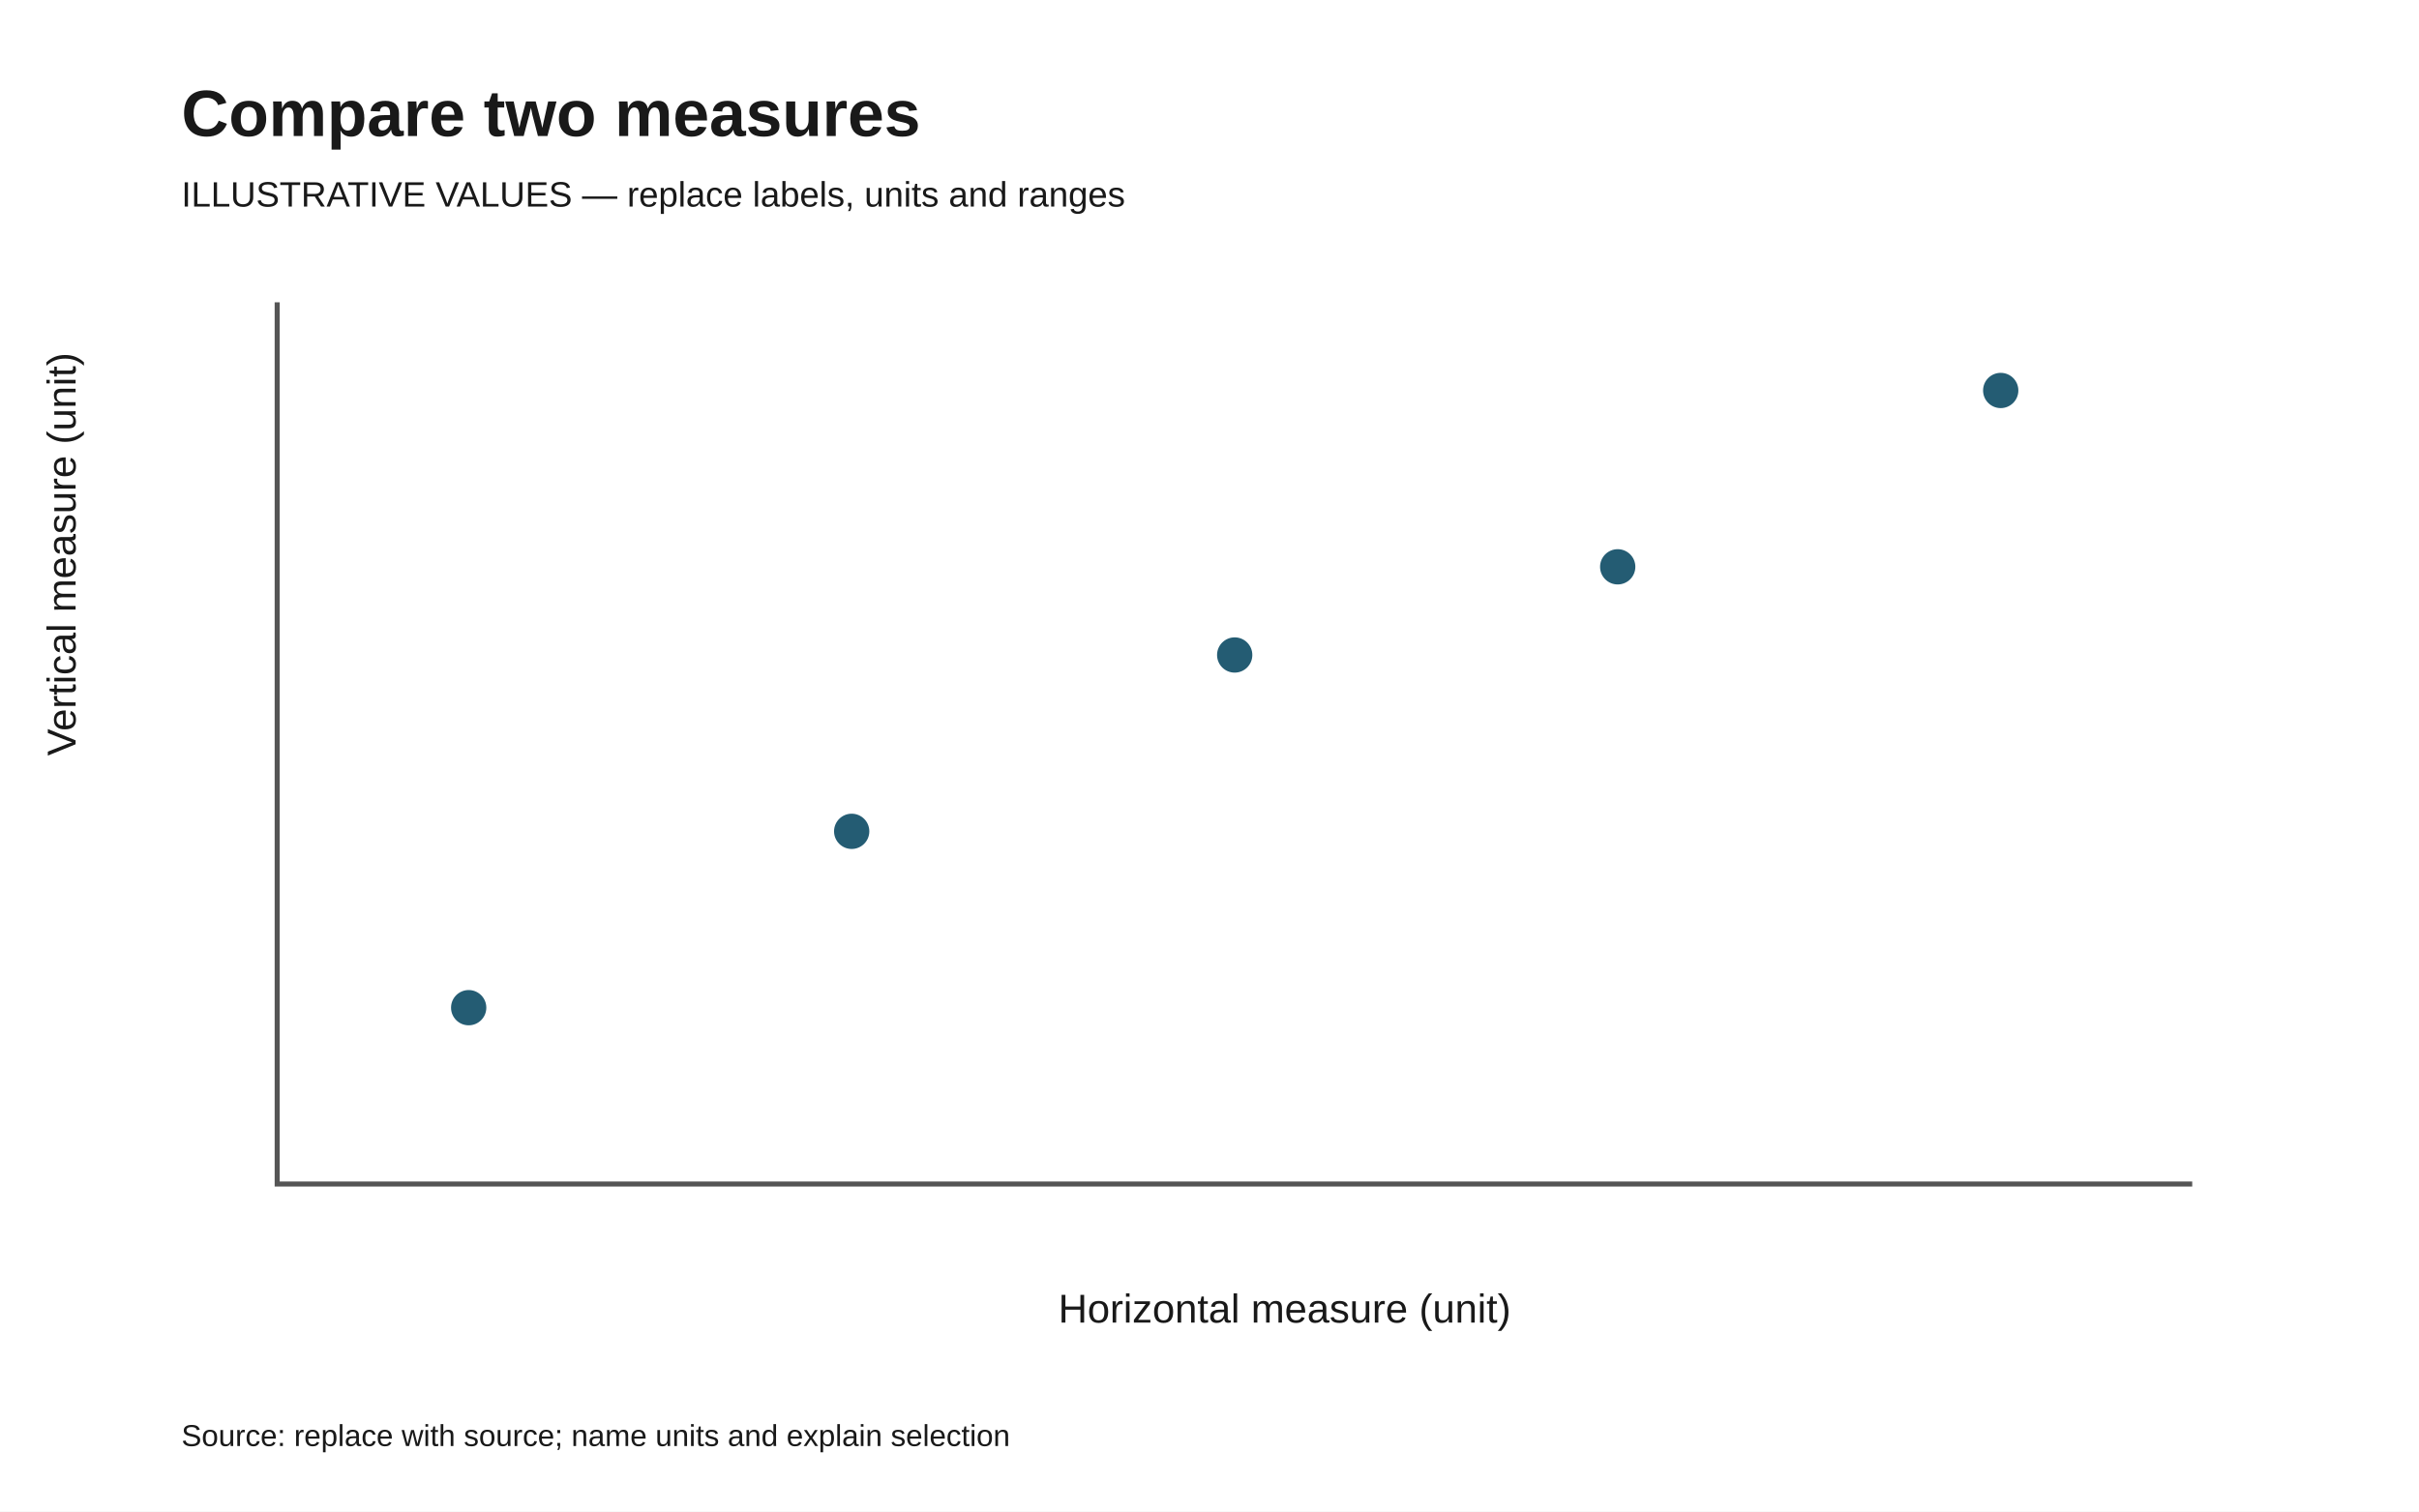
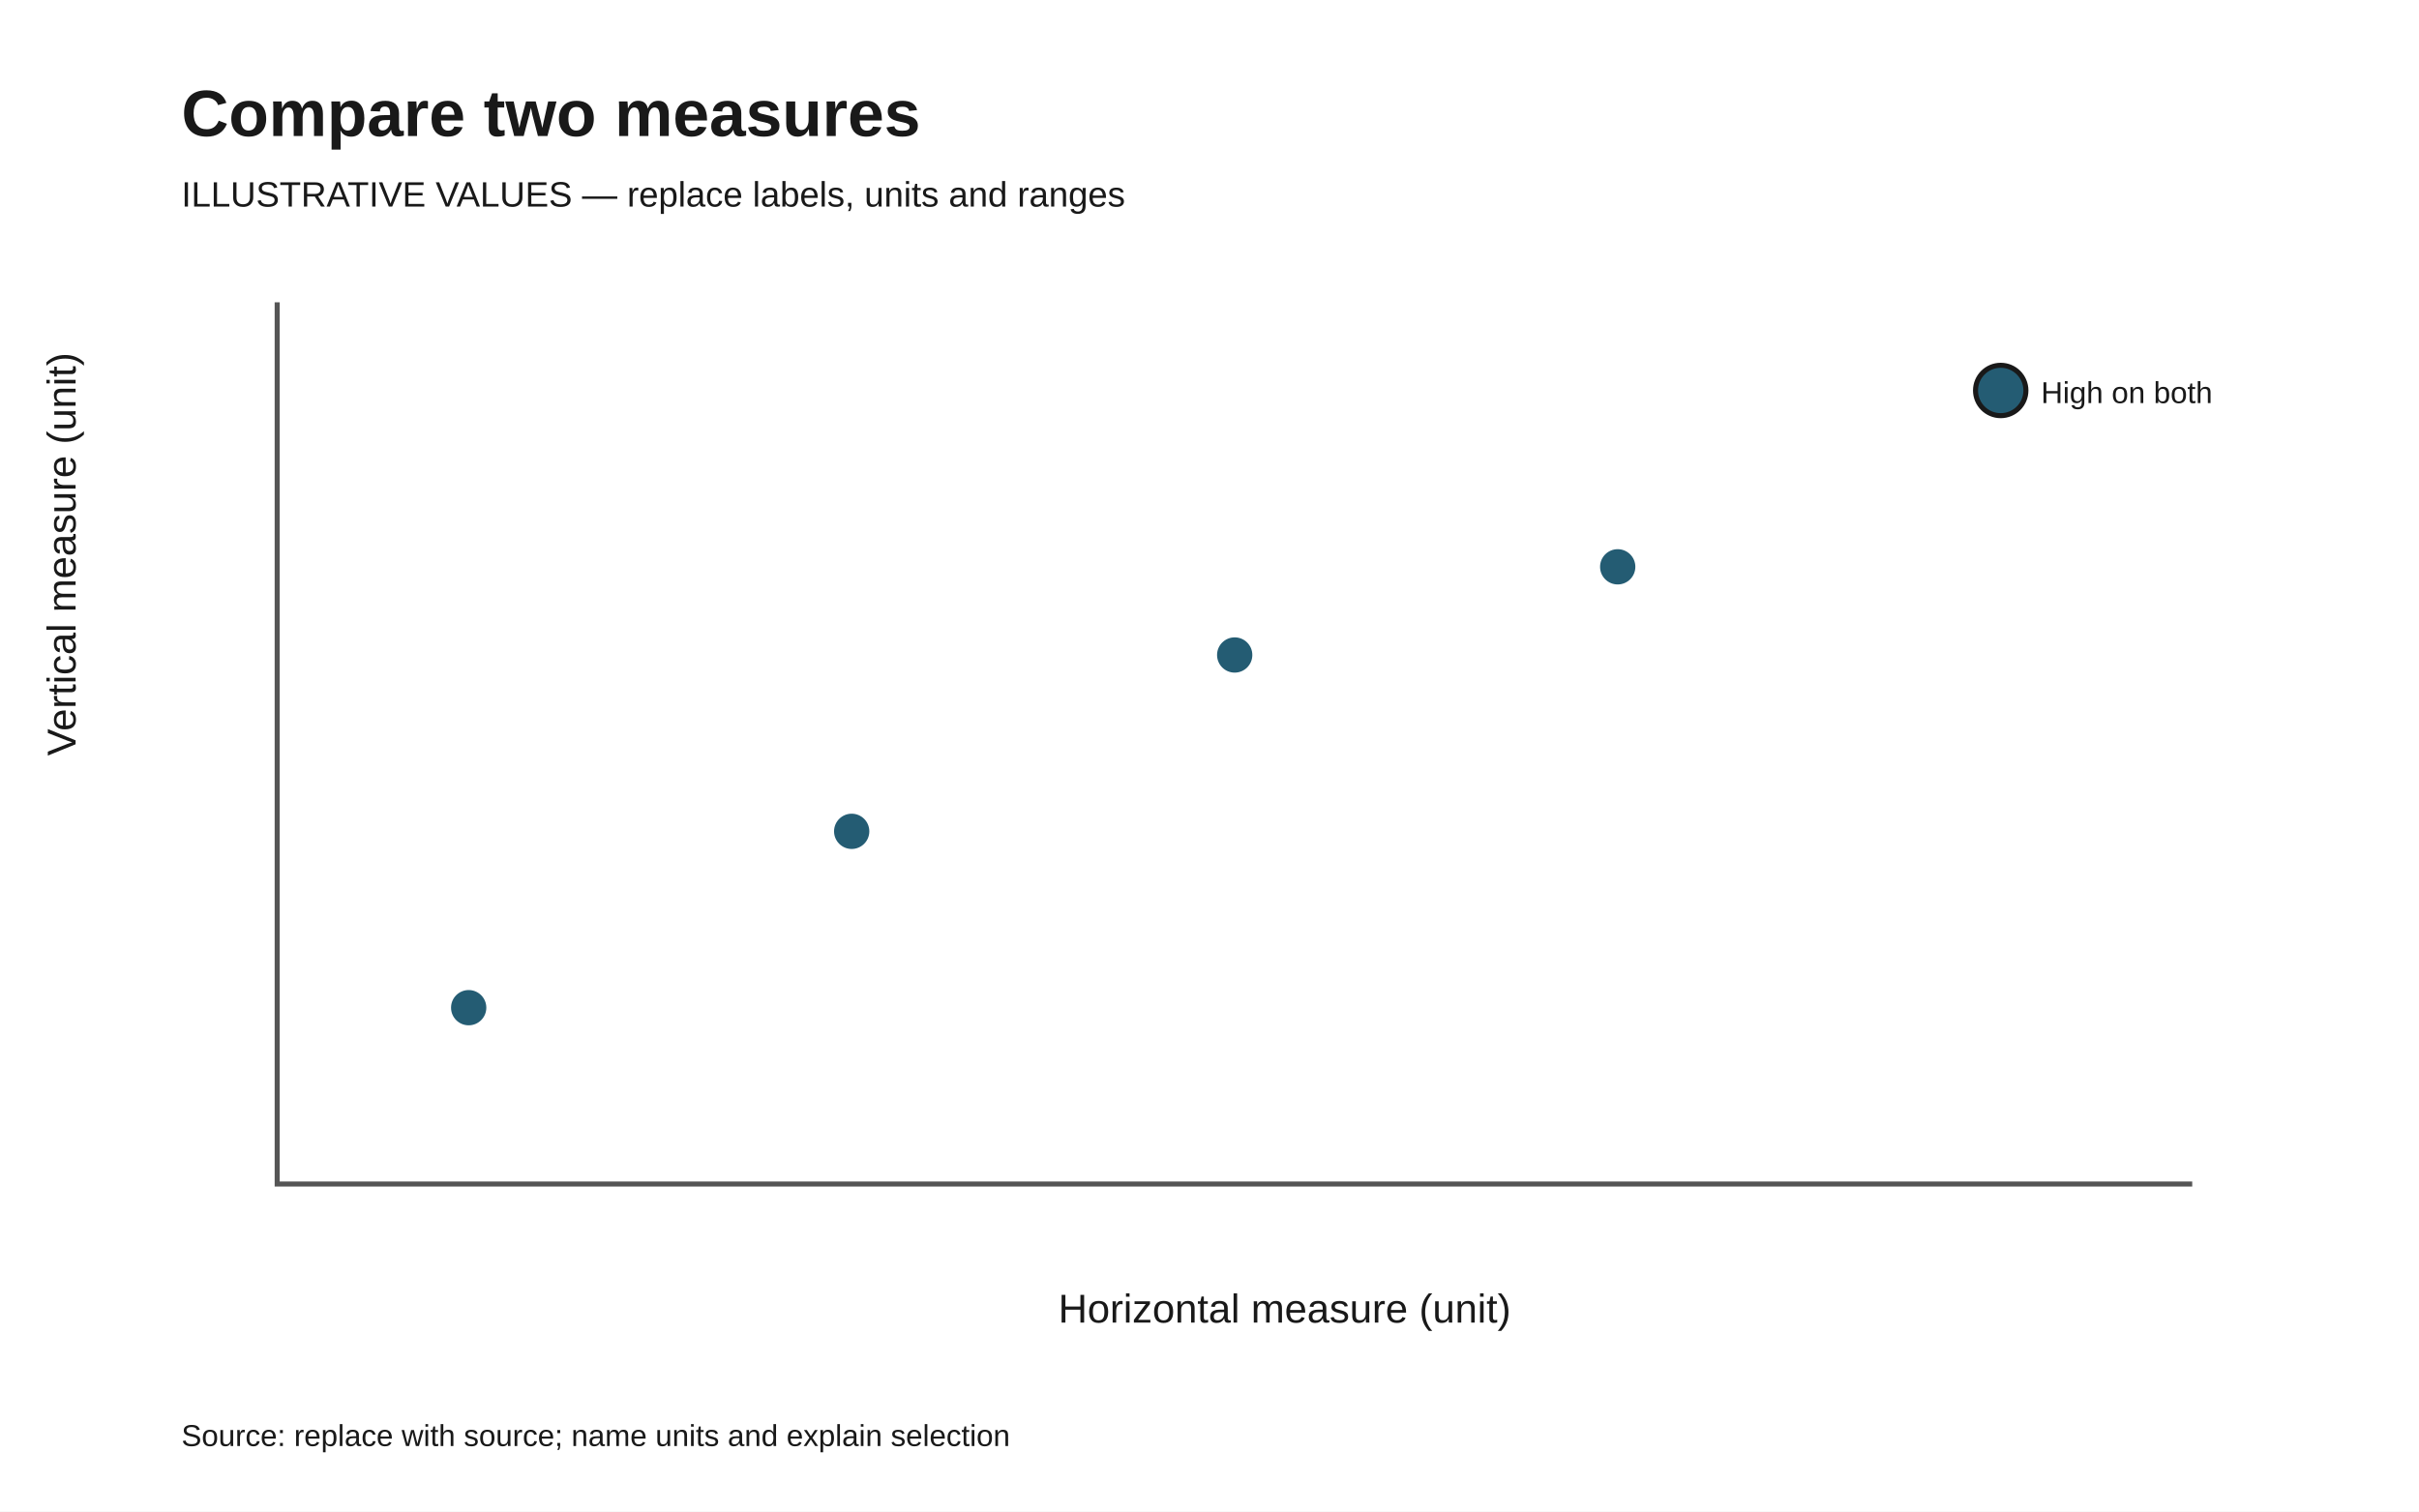
- <svg xmlns="http://www.w3.org/2000/svg" width="960" height="600" viewBox="0 0 960 600" role="img" aria-labelledby="title desc">
+ <svg xmlns="http://www.w3.org/2000/svg" data-rk-stage="chart" width="960" height="600" viewBox="0 0 960 600" role="img" aria-labelledby="title desc">
  <rect width="960" height="600" fill="#fff" />
-   <g data-rk-stage="chart" data-rk-focal="true" font-family="Arial, sans-serif" fill="#191919">
+   <g font-family="Arial, sans-serif" fill="#191919">
    <text x="72" y="54" font-size="26" font-weight="700">Compare two measures</text>
    <text x="72" y="82" font-size="14">ILLUSTRATIVE VALUES — replace labels, units and ranges</text>
    <g data-rk-chart="scatter" data-rk-x-scale="linear" data-rk-x-domain="0,100" data-rk-x-range="110,870" data-rk-y-scale="linear" data-rk-y-domain="0,100" data-rk-y-range="470,120">
-       <circle cx="186" cy="400" r="7" fill="#245c73" data-rk-mark="point" data-rk-x="10" data-rk-y="20" data-rk-series="A" />
-       <circle cx="338" cy="330" r="7" fill="#245c73" data-rk-mark="point" data-rk-x="30" data-rk-y="40" data-rk-series="B" />
-       <circle cx="490" cy="260" r="7" fill="#245c73" data-rk-mark="point" data-rk-x="50" data-rk-y="60" data-rk-series="C" />
-       <circle cx="642" cy="225" r="7" fill="#245c73" data-rk-mark="point" data-rk-x="70" data-rk-y="70" data-rk-series="D" />
-       <circle cx="794" cy="155" r="7" fill="#245c73" data-rk-mark="point" data-rk-x="90" data-rk-y="90" data-rk-series="E" />
+       <circle cx="186" cy="400" r="7" fill="#245c73" data-rk-mark="point" data-rk-x="10" data-rk-y="20" data-rk-series="Observations" />
+       <circle cx="338" cy="330" r="7" fill="#245c73" data-rk-mark="point" data-rk-x="30" data-rk-y="40" data-rk-series="Observations" />
+       <circle cx="490" cy="260" r="7" fill="#245c73" data-rk-mark="point" data-rk-x="50" data-rk-y="60" data-rk-series="Observations" />
+       <circle cx="642" cy="225" r="7" fill="#245c73" data-rk-mark="point" data-rk-x="70" data-rk-y="70" data-rk-series="Observations" />
+       <g data-rk-focal="data-graphic">
+         <circle cx="794" cy="155" r="10" fill="#245c73" stroke="#191919" stroke-width="2" data-rk-mark="point" data-rk-x="90" data-rk-y="90" data-rk-series="Observations" />
+         <text x="810" y="160" fill="#191919" font-size="12">High on both</text>
+       </g>
    </g>
    <path d="M110 120V470H870" fill="none" stroke="#555" stroke-width="2" />
    <text x="420" y="525" font-size="16">Horizontal measure (unit)</text>
    <text x="30" y="300" font-size="16" transform="rotate(-90 30 300)">Vertical measure (unit)</text>
    <text x="72" y="574" font-size="12">Source: replace with source; name units and explain selection</text>
  </g>
</svg>
